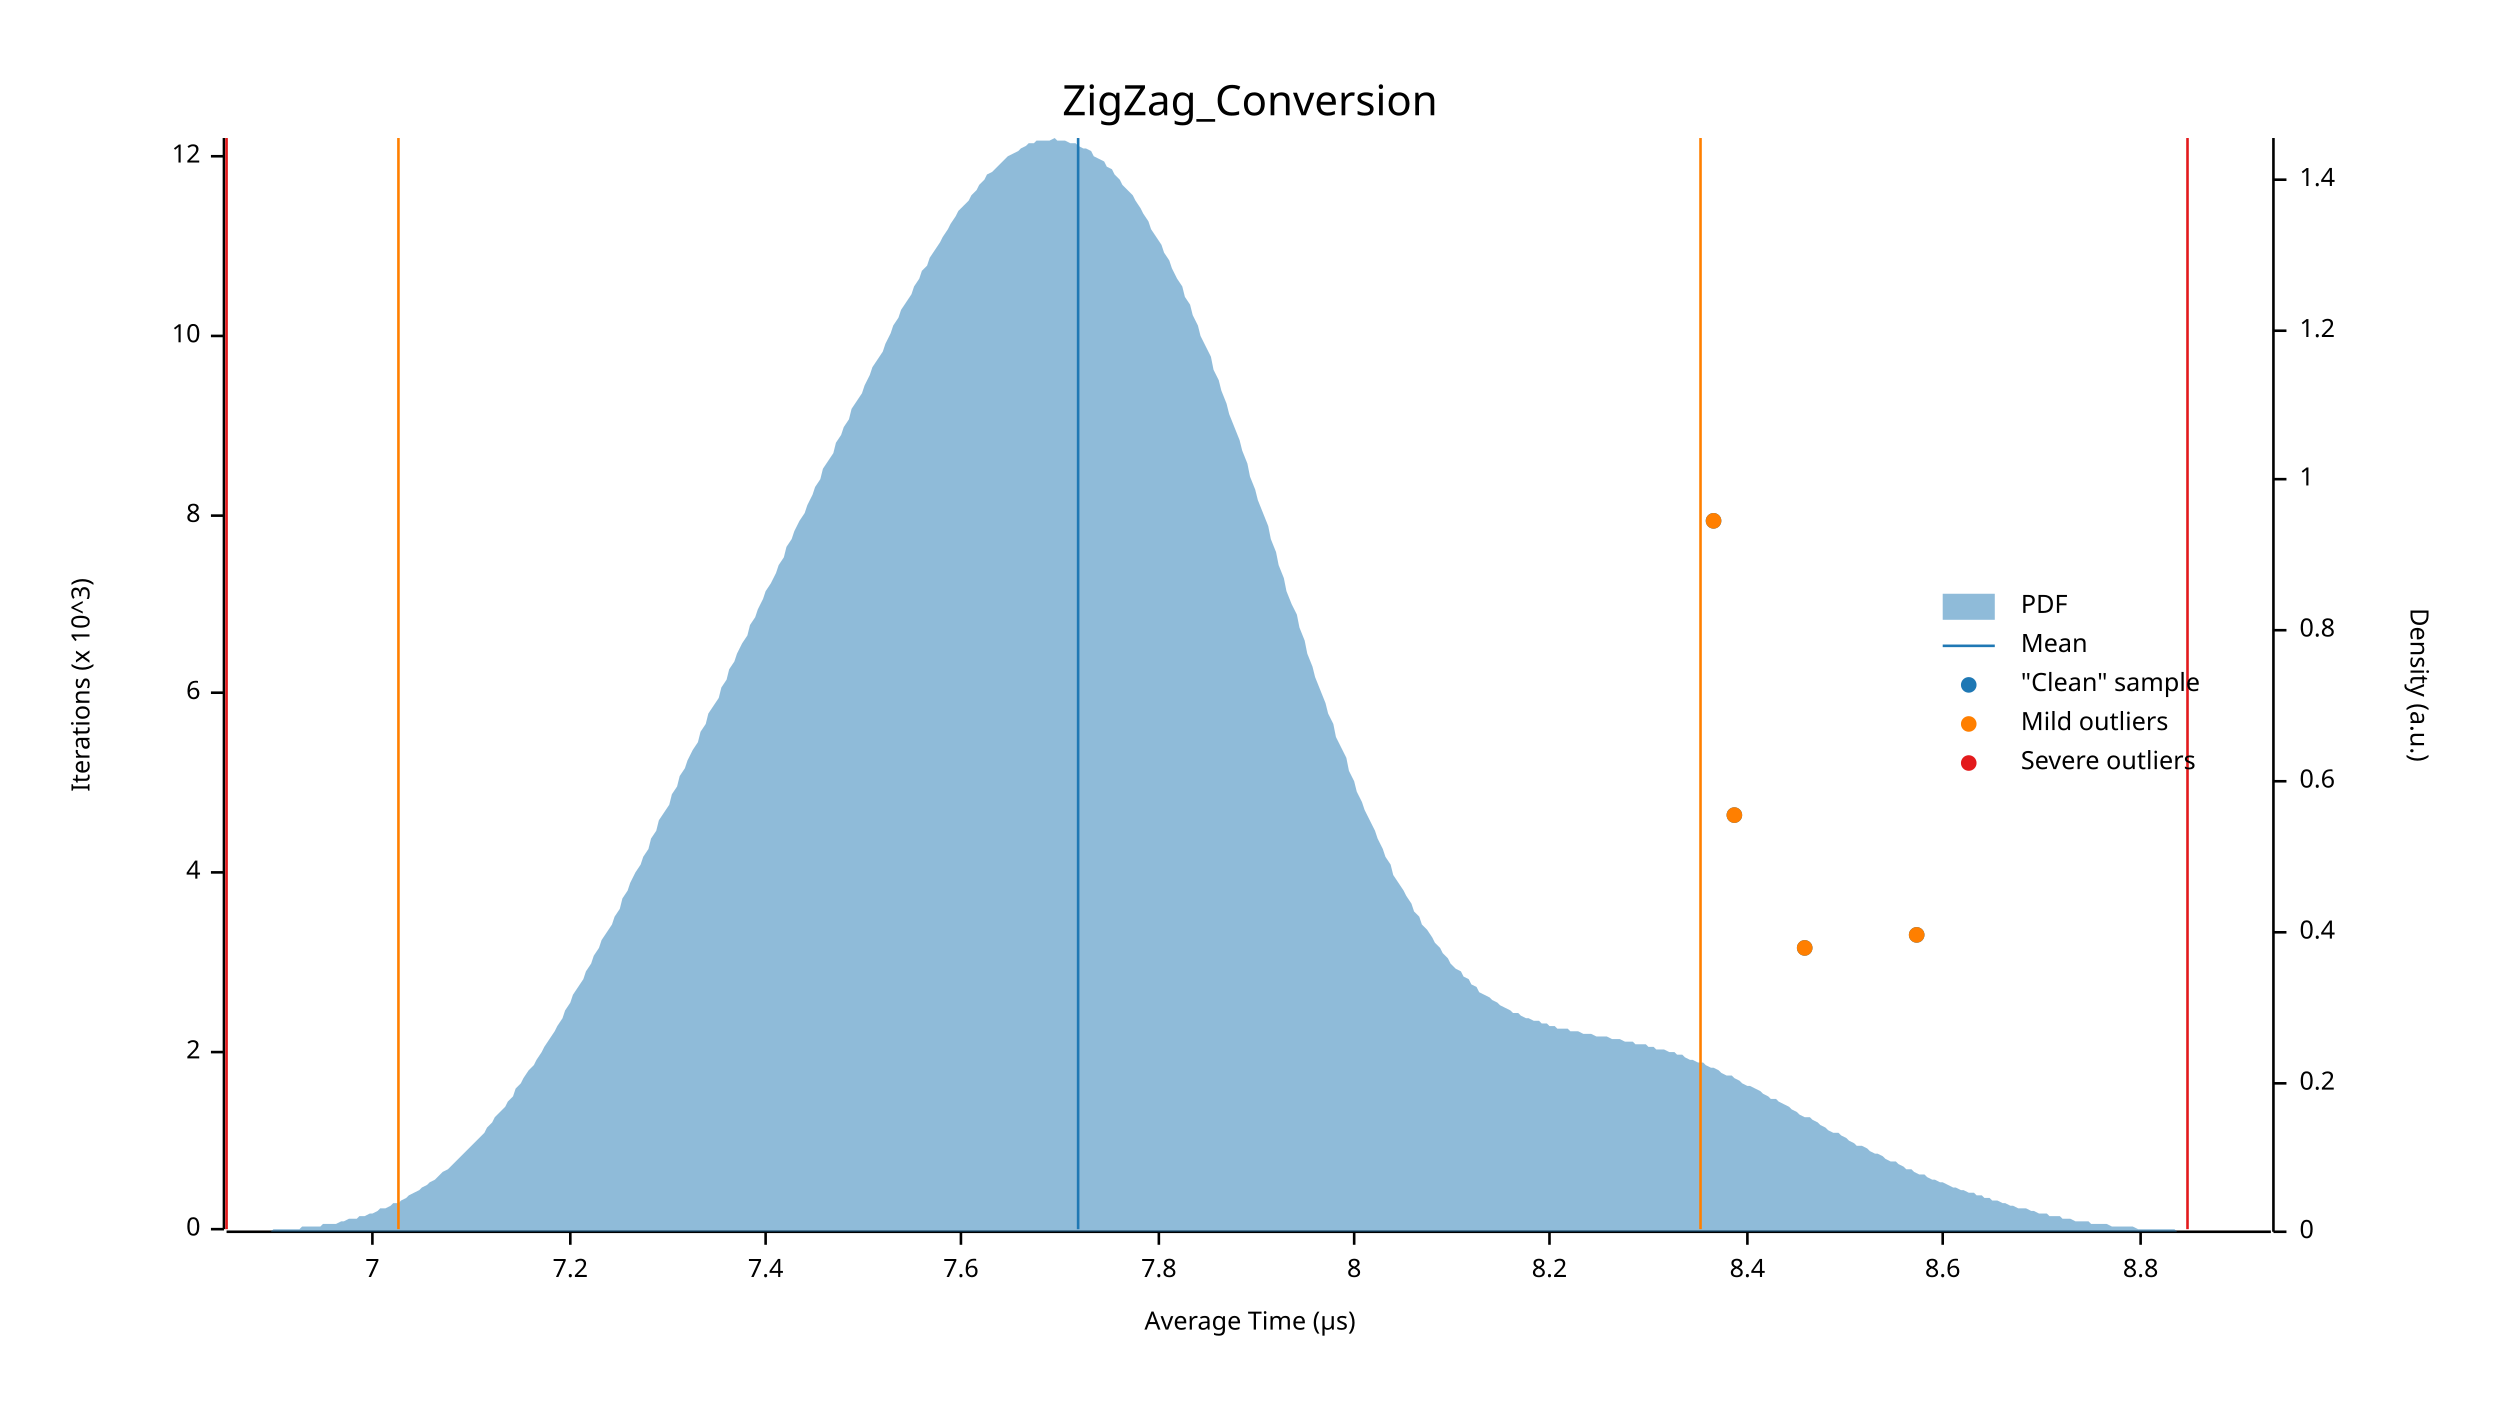
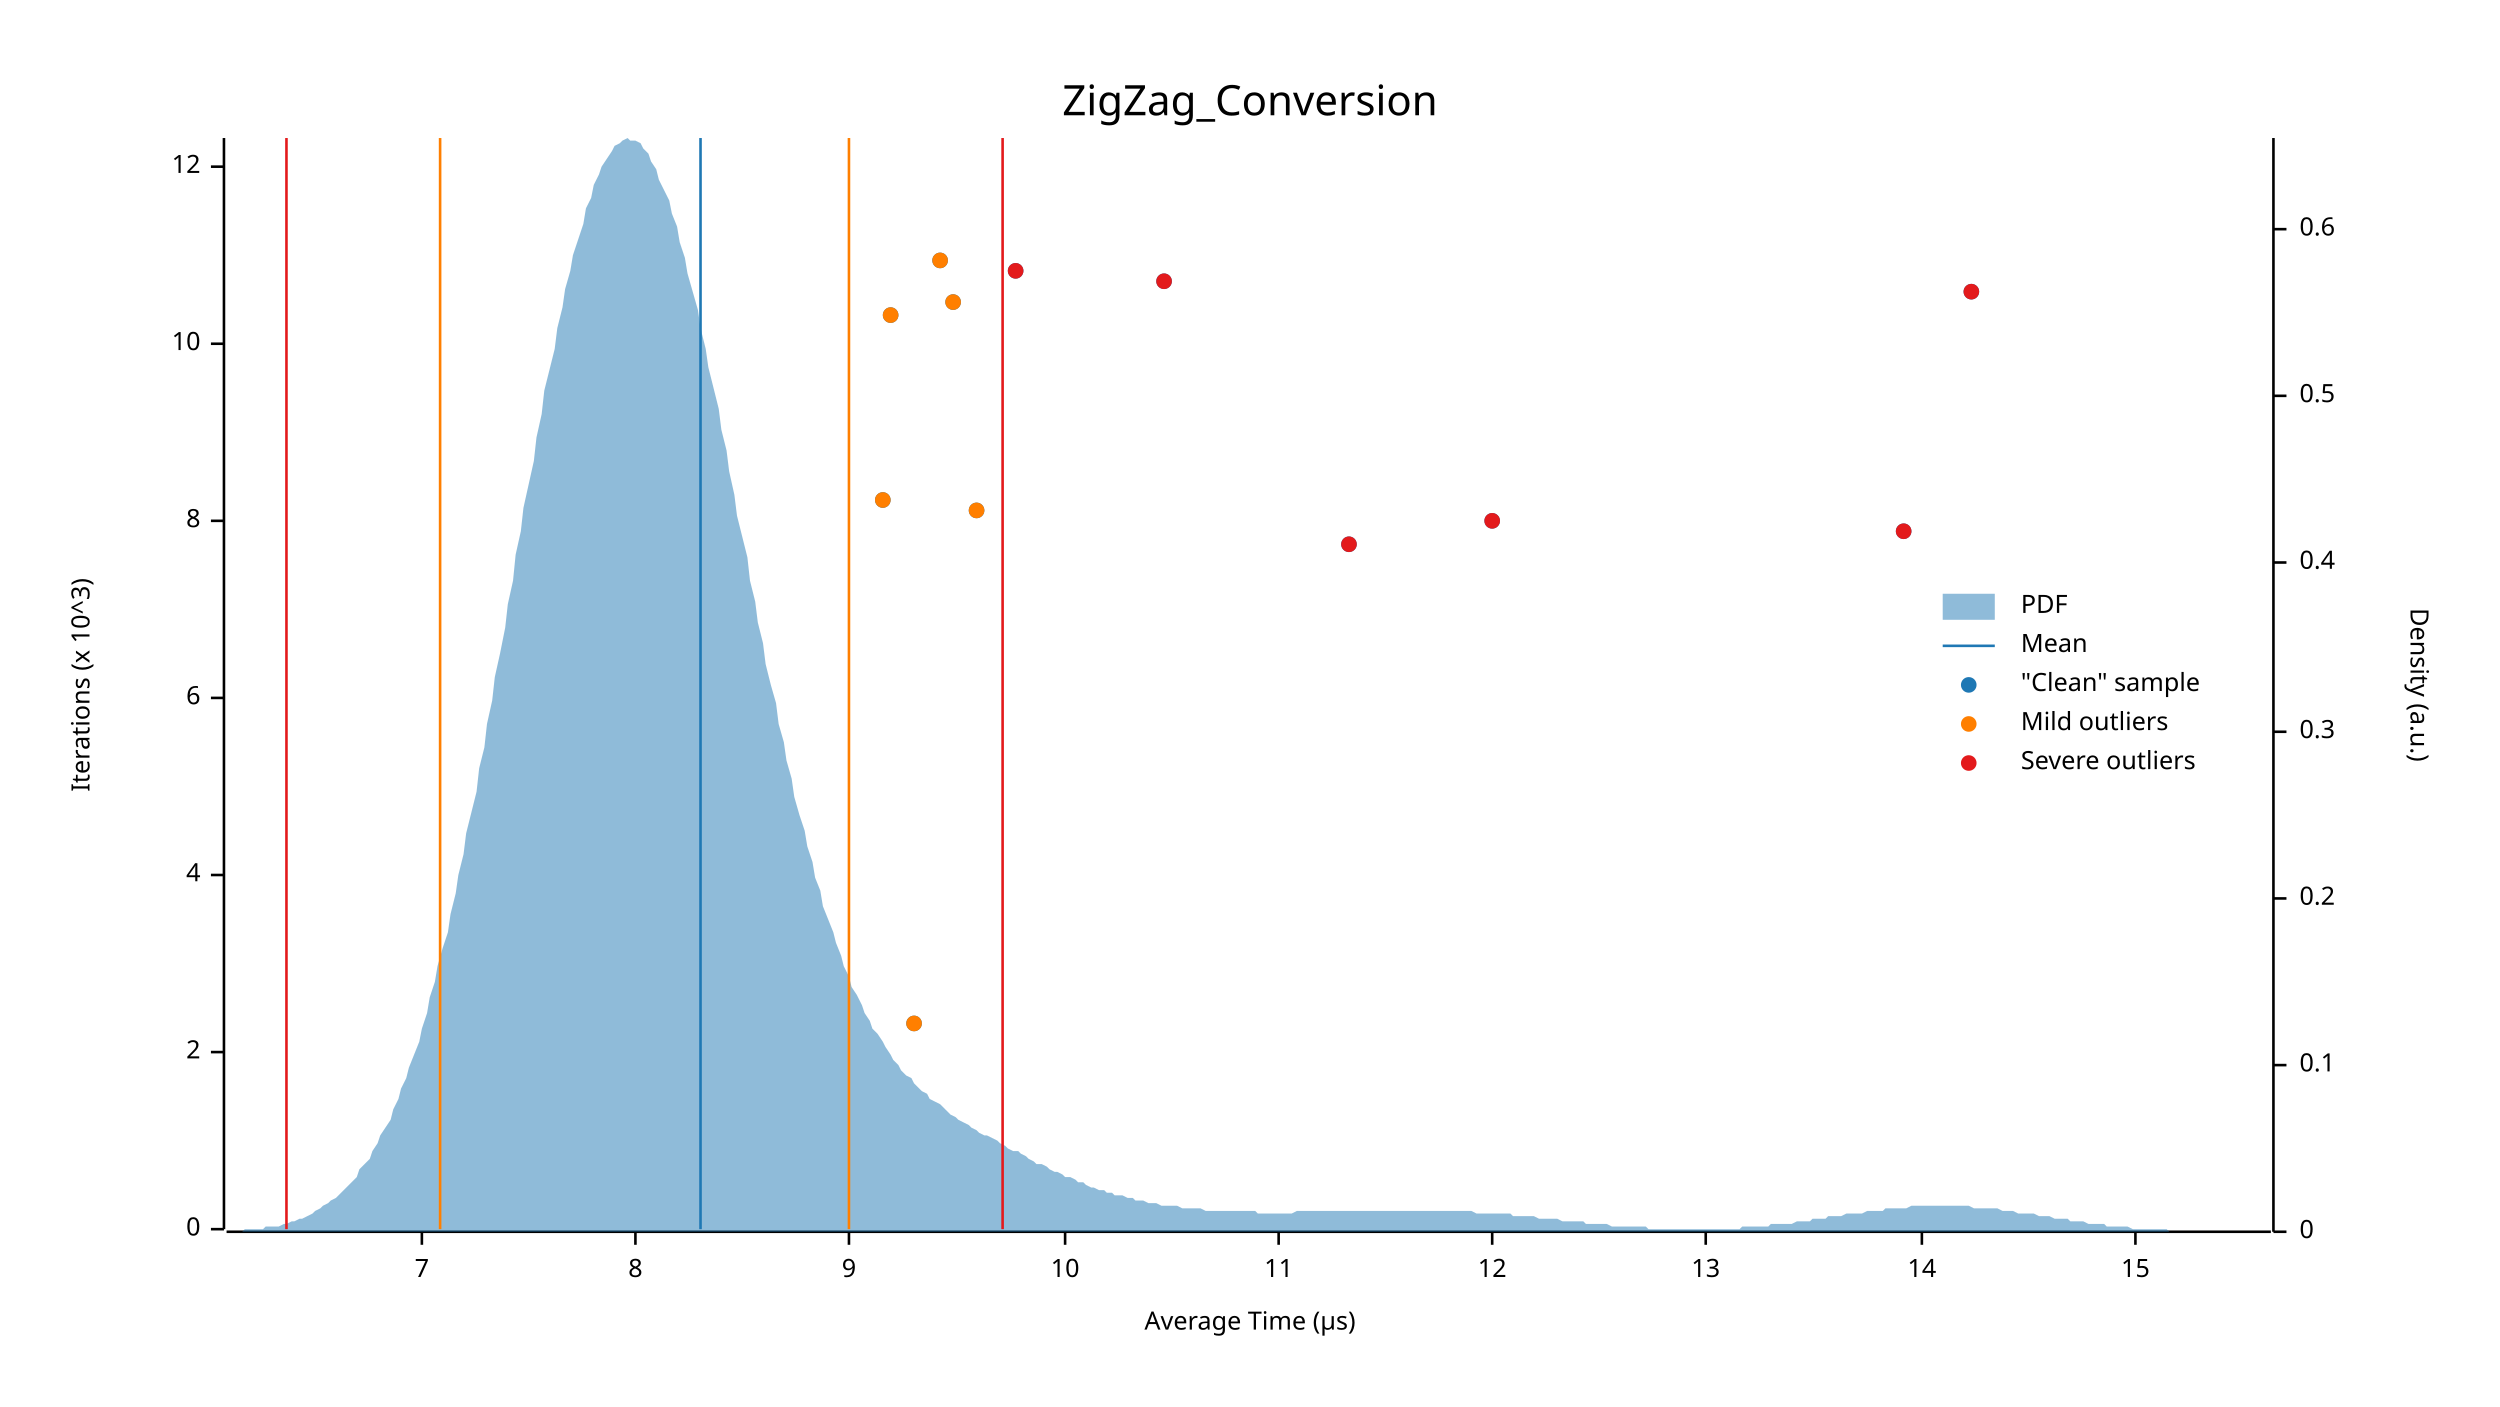
<svg xmlns="http://www.w3.org/2000/svg" width="960" height="540" viewBox="0 0 960 540">
  <text x="480" y="32" dy="0.76em" text-anchor="middle" font-family="sans-serif" font-size="16.129" opacity="1" fill="#000000">
ZigZag_Conversion
</text>
  <text x="27" y="263" dy="0.76em" text-anchor="middle" font-family="sans-serif" font-size="9.677" opacity="1" fill="#000000" transform="rotate(270, 27, 263)">
Iterations (x 10^3)
</text>
  <text x="480" y="513" dy="-0.5ex" text-anchor="middle" font-family="sans-serif" font-size="9.677" opacity="1" fill="#000000">
Average Time (µs)
</text>
  <polyline fill="none" opacity="1" stroke="#000000" stroke-width="1" points="86,53 86,472 " />
  <text x="77" y="472" dy="0.5ex" text-anchor="end" font-family="sans-serif" font-size="9.677" opacity="1" fill="#000000">
0
</text>
  <polyline fill="none" opacity="1" stroke="#000000" stroke-width="1" points="81,472 86,472 " />
  <text x="77" y="404" dy="0.5ex" text-anchor="end" font-family="sans-serif" font-size="9.677" opacity="1" fill="#000000">
2
</text>
  <polyline fill="none" opacity="1" stroke="#000000" stroke-width="1" points="81,404 86,404 " />
-   <text x="77" y="335" dy="0.5ex" text-anchor="end" font-family="sans-serif" font-size="9.677" opacity="1" fill="#000000">
+   <text x="77" y="336" dy="0.5ex" text-anchor="end" font-family="sans-serif" font-size="9.677" opacity="1" fill="#000000">
4
</text>
-   <polyline fill="none" opacity="1" stroke="#000000" stroke-width="1" points="81,335 86,335 " />
-   <text x="77" y="266" dy="0.5ex" text-anchor="end" font-family="sans-serif" font-size="9.677" opacity="1" fill="#000000">
+   <polyline fill="none" opacity="1" stroke="#000000" stroke-width="1" points="81,336 86,336 " />
+   <text x="77" y="268" dy="0.5ex" text-anchor="end" font-family="sans-serif" font-size="9.677" opacity="1" fill="#000000">
6
</text>
-   <polyline fill="none" opacity="1" stroke="#000000" stroke-width="1" points="81,266 86,266 " />
-   <text x="77" y="198" dy="0.5ex" text-anchor="end" font-family="sans-serif" font-size="9.677" opacity="1" fill="#000000">
+   <polyline fill="none" opacity="1" stroke="#000000" stroke-width="1" points="81,268 86,268 " />
+   <text x="77" y="200" dy="0.5ex" text-anchor="end" font-family="sans-serif" font-size="9.677" opacity="1" fill="#000000">
8
</text>
-   <polyline fill="none" opacity="1" stroke="#000000" stroke-width="1" points="81,198 86,198 " />
-   <text x="77" y="129" dy="0.5ex" text-anchor="end" font-family="sans-serif" font-size="9.677" opacity="1" fill="#000000">
+   <polyline fill="none" opacity="1" stroke="#000000" stroke-width="1" points="81,200 86,200 " />
+   <text x="77" y="132" dy="0.5ex" text-anchor="end" font-family="sans-serif" font-size="9.677" opacity="1" fill="#000000">
10
</text>
-   <polyline fill="none" opacity="1" stroke="#000000" stroke-width="1" points="81,129 86,129 " />
-   <text x="77" y="60" dy="0.5ex" text-anchor="end" font-family="sans-serif" font-size="9.677" opacity="1" fill="#000000">
+   <polyline fill="none" opacity="1" stroke="#000000" stroke-width="1" points="81,132 86,132 " />
+   <text x="77" y="64" dy="0.5ex" text-anchor="end" font-family="sans-serif" font-size="9.677" opacity="1" fill="#000000">
12
</text>
-   <polyline fill="none" opacity="1" stroke="#000000" stroke-width="1" points="81,60 86,60 " />
+   <polyline fill="none" opacity="1" stroke="#000000" stroke-width="1" points="81,64 86,64 " />
  <polyline fill="none" opacity="1" stroke="#000000" stroke-width="1" points="87,473 872,473 " />
-   <text x="143" y="483" dy="0.76em" text-anchor="middle" font-family="sans-serif" font-size="9.677" opacity="1" fill="#000000">
+   <text x="162" y="483" dy="0.76em" text-anchor="middle" font-family="sans-serif" font-size="9.677" opacity="1" fill="#000000">
7
</text>
-   <polyline fill="none" opacity="1" stroke="#000000" stroke-width="1" points="143,473 143,478 " />
-   <text x="219" y="483" dy="0.76em" text-anchor="middle" font-family="sans-serif" font-size="9.677" opacity="1" fill="#000000">
- 7.2
- </text>
-   <polyline fill="none" opacity="1" stroke="#000000" stroke-width="1" points="219,473 219,478 " />
-   <text x="294" y="483" dy="0.76em" text-anchor="middle" font-family="sans-serif" font-size="9.677" opacity="1" fill="#000000">
- 7.4
- </text>
-   <polyline fill="none" opacity="1" stroke="#000000" stroke-width="1" points="294,473 294,478 " />
-   <text x="369" y="483" dy="0.76em" text-anchor="middle" font-family="sans-serif" font-size="9.677" opacity="1" fill="#000000">
- 7.6
- </text>
-   <polyline fill="none" opacity="1" stroke="#000000" stroke-width="1" points="369,473 369,478 " />
-   <text x="445" y="483" dy="0.76em" text-anchor="middle" font-family="sans-serif" font-size="9.677" opacity="1" fill="#000000">
- 7.8
- </text>
-   <polyline fill="none" opacity="1" stroke="#000000" stroke-width="1" points="445,473 445,478 " />
-   <text x="520" y="483" dy="0.76em" text-anchor="middle" font-family="sans-serif" font-size="9.677" opacity="1" fill="#000000">
+   <polyline fill="none" opacity="1" stroke="#000000" stroke-width="1" points="162,473 162,478 " />
+   <text x="244" y="483" dy="0.76em" text-anchor="middle" font-family="sans-serif" font-size="9.677" opacity="1" fill="#000000">
8
</text>
-   <polyline fill="none" opacity="1" stroke="#000000" stroke-width="1" points="520,473 520,478 " />
-   <text x="595" y="483" dy="0.76em" text-anchor="middle" font-family="sans-serif" font-size="9.677" opacity="1" fill="#000000">
- 8.2
+   <polyline fill="none" opacity="1" stroke="#000000" stroke-width="1" points="244,473 244,478 " />
+   <text x="326" y="483" dy="0.76em" text-anchor="middle" font-family="sans-serif" font-size="9.677" opacity="1" fill="#000000">
+ 9
</text>
-   <polyline fill="none" opacity="1" stroke="#000000" stroke-width="1" points="595,473 595,478 " />
-   <text x="671" y="483" dy="0.76em" text-anchor="middle" font-family="sans-serif" font-size="9.677" opacity="1" fill="#000000">
- 8.4
+   <polyline fill="none" opacity="1" stroke="#000000" stroke-width="1" points="326,473 326,478 " />
+   <text x="409" y="483" dy="0.76em" text-anchor="middle" font-family="sans-serif" font-size="9.677" opacity="1" fill="#000000">
+ 10
</text>
-   <polyline fill="none" opacity="1" stroke="#000000" stroke-width="1" points="671,473 671,478 " />
-   <text x="746" y="483" dy="0.76em" text-anchor="middle" font-family="sans-serif" font-size="9.677" opacity="1" fill="#000000">
- 8.6
+   <polyline fill="none" opacity="1" stroke="#000000" stroke-width="1" points="409,473 409,478 " />
+   <text x="491" y="483" dy="0.76em" text-anchor="middle" font-family="sans-serif" font-size="9.677" opacity="1" fill="#000000">
+ 11
</text>
-   <polyline fill="none" opacity="1" stroke="#000000" stroke-width="1" points="746,473 746,478 " />
-   <text x="822" y="483" dy="0.76em" text-anchor="middle" font-family="sans-serif" font-size="9.677" opacity="1" fill="#000000">
- 8.8
+   <polyline fill="none" opacity="1" stroke="#000000" stroke-width="1" points="491,473 491,478 " />
+   <text x="573" y="483" dy="0.76em" text-anchor="middle" font-family="sans-serif" font-size="9.677" opacity="1" fill="#000000">
+ 12
</text>
-   <polyline fill="none" opacity="1" stroke="#000000" stroke-width="1" points="822,473 822,478 " />
+   <polyline fill="none" opacity="1" stroke="#000000" stroke-width="1" points="573,473 573,478 " />
+   <text x="655" y="483" dy="0.76em" text-anchor="middle" font-family="sans-serif" font-size="9.677" opacity="1" fill="#000000">
+ 13
+ </text>
+   <polyline fill="none" opacity="1" stroke="#000000" stroke-width="1" points="655,473 655,478 " />
+   <text x="738" y="483" dy="0.76em" text-anchor="middle" font-family="sans-serif" font-size="9.677" opacity="1" fill="#000000">
+ 14
+ </text>
+   <polyline fill="none" opacity="1" stroke="#000000" stroke-width="1" points="738,473 738,478 " />
+   <text x="820" y="483" dy="0.76em" text-anchor="middle" font-family="sans-serif" font-size="9.677" opacity="1" fill="#000000">
+ 15
+ </text>
+   <polyline fill="none" opacity="1" stroke="#000000" stroke-width="1" points="820,473 820,478 " />
  <text x="933" y="263" dy="0.76em" text-anchor="middle" font-family="sans-serif" font-size="9.677" opacity="1" fill="#000000" transform="rotate(90, 933, 263)">
Density (a.u.)
</text>
  <polyline fill="none" opacity="1" stroke="#000000" stroke-width="1" points="873,53 873,473 " />
  <text x="883" y="473" dy="0.5ex" text-anchor="start" font-family="sans-serif" font-size="9.677" opacity="1" fill="#000000">
0
</text>
  <polyline fill="none" opacity="1" stroke="#000000" stroke-width="1" points="873,473 878,473 " />
-   <text x="883" y="416" dy="0.5ex" text-anchor="start" font-family="sans-serif" font-size="9.677" opacity="1" fill="#000000">
+   <text x="883" y="409" dy="0.5ex" text-anchor="start" font-family="sans-serif" font-size="9.677" opacity="1" fill="#000000">
+ 0.1
+ </text>
+   <polyline fill="none" opacity="1" stroke="#000000" stroke-width="1" points="873,409 878,409 " />
+   <text x="883" y="345" dy="0.5ex" text-anchor="start" font-family="sans-serif" font-size="9.677" opacity="1" fill="#000000">
0.2
</text>
-   <polyline fill="none" opacity="1" stroke="#000000" stroke-width="1" points="873,416 878,416 " />
-   <text x="883" y="358" dy="0.5ex" text-anchor="start" font-family="sans-serif" font-size="9.677" opacity="1" fill="#000000">
+   <polyline fill="none" opacity="1" stroke="#000000" stroke-width="1" points="873,345 878,345 " />
+   <text x="883" y="281" dy="0.5ex" text-anchor="start" font-family="sans-serif" font-size="9.677" opacity="1" fill="#000000">
+ 0.3
+ </text>
+   <polyline fill="none" opacity="1" stroke="#000000" stroke-width="1" points="873,281 878,281 " />
+   <text x="883" y="216" dy="0.5ex" text-anchor="start" font-family="sans-serif" font-size="9.677" opacity="1" fill="#000000">
0.4
</text>
-   <polyline fill="none" opacity="1" stroke="#000000" stroke-width="1" points="873,358 878,358 " />
-   <text x="883" y="300" dy="0.5ex" text-anchor="start" font-family="sans-serif" font-size="9.677" opacity="1" fill="#000000">
+   <polyline fill="none" opacity="1" stroke="#000000" stroke-width="1" points="873,216 878,216 " />
+   <text x="883" y="152" dy="0.5ex" text-anchor="start" font-family="sans-serif" font-size="9.677" opacity="1" fill="#000000">
+ 0.5
+ </text>
+   <polyline fill="none" opacity="1" stroke="#000000" stroke-width="1" points="873,152 878,152 " />
+   <text x="883" y="88" dy="0.5ex" text-anchor="start" font-family="sans-serif" font-size="9.677" opacity="1" fill="#000000">
0.6
</text>
-   <polyline fill="none" opacity="1" stroke="#000000" stroke-width="1" points="873,300 878,300 " />
-   <text x="883" y="242" dy="0.5ex" text-anchor="start" font-family="sans-serif" font-size="9.677" opacity="1" fill="#000000">
- 0.8
- </text>
-   <polyline fill="none" opacity="1" stroke="#000000" stroke-width="1" points="873,242 878,242 " />
-   <text x="883" y="184" dy="0.5ex" text-anchor="start" font-family="sans-serif" font-size="9.677" opacity="1" fill="#000000">
- 1
- </text>
-   <polyline fill="none" opacity="1" stroke="#000000" stroke-width="1" points="873,184 878,184 " />
-   <text x="883" y="127" dy="0.5ex" text-anchor="start" font-family="sans-serif" font-size="9.677" opacity="1" fill="#000000">
- 1.2
- </text>
-   <polyline fill="none" opacity="1" stroke="#000000" stroke-width="1" points="873,127 878,127 " />
-   <text x="883" y="69" dy="0.5ex" text-anchor="start" font-family="sans-serif" font-size="9.677" opacity="1" fill="#000000">
- 1.4
- </text>
-   <polyline fill="none" opacity="1" stroke="#000000" stroke-width="1" points="873,69 878,69 " />
-   <polygon opacity="0.5" fill="#1F78B4" points="87,473 88,473 90,473 91,473 93,473 94,473 96,473 98,473 99,473 101,473 102,473 104,473 105,472 107,472 109,472 110,472 112,472 113,472 115,472 116,471 118,471 120,471 121,471 123,471 124,470 126,470 127,470 129,470 131,469 132,469 134,468 135,468 137,468 138,467 140,467 142,466 143,466 145,465 146,464 148,464 150,463 151,462 153,462 154,461 156,460 157,459 159,458 161,457 162,456 164,455 165,454 167,453 168,452 170,450 172,449 173,448 175,446 176,445 178,443 179,442 181,440 183,438 184,437 186,435 187,433 189,431 190,429 192,427 194,425 195,423 197,421 198,418 200,416 201,414 203,411 205,409 206,407 208,404 209,402 211,399 213,396 214,394 216,391 217,388 219,385 220,382 222,379 224,376 225,373 227,370 228,367 230,364 231,361 233,358 235,355 236,352 238,349 239,345 241,342 242,339 244,335 246,332 247,329 249,326 250,322 252,319 253,315 255,312 257,309 258,305 260,302 261,298 263,295 264,292 266,288 268,285 269,281 271,278 272,274 274,271 276,268 277,264 279,261 280,257 282,254 283,251 285,247 287,244 288,240 290,237 291,234 293,230 294,227 296,224 298,220 299,217 301,214 302,210 304,207 305,204 307,200 309,197 310,194 312,190 313,187 315,184 316,180 318,177 320,174 321,170 323,167 324,164 326,161 327,157 329,154 331,151 332,148 334,144 335,141 337,138 339,135 340,132 342,128 343,125 345,122 346,119 348,116 350,113 351,110 353,107 354,104 356,102 357,99 359,96 361,93 362,91 364,88 365,86 367,83 368,81 370,79 372,77 373,75 375,73 376,71 378,69 379,67 381,66 383,64 384,63 386,61 387,60 389,59 391,58 392,57 394,56 395,55 397,55 398,54 400,54 402,54 403,54 405,53 406,54 408,54 409,54 411,55 413,55 414,56 416,57 417,57 419,58 420,60 422,61 424,62 425,64 427,65 428,67 430,69 431,71 433,73 435,75 436,77 438,80 439,82 441,85 442,88 444,91 446,94 447,97 449,100 450,103 452,107 454,110 455,114 457,117 458,121 460,125 461,129 463,133 465,137 466,142 468,146 469,150 471,155 472,159 474,164 476,169 477,173 479,178 480,183 482,188 483,192 485,197 487,202 488,207 490,212 491,217 493,222 494,227 496,232 498,236 499,241 501,246 502,251 504,256 505,260 507,265 509,270 510,274 512,278 513,283 515,287 517,291 518,296 520,300 521,304 523,308 524,311 526,315 528,319 529,322 531,326 532,329 534,332 535,336 537,339 539,342 540,344 542,347 543,350 545,352 546,355 548,357 550,360 551,362 553,364 554,366 556,368 557,370 559,372 561,373 562,375 564,376 565,378 567,379 568,381 570,382 572,383 573,384 575,385 576,386 578,387 580,388 581,389 583,389 584,390 586,391 587,391 589,392 591,392 592,393 594,393 595,394 597,394 598,395 600,395 602,395 603,396 605,396 606,396 608,397 609,397 611,397 613,398 614,398 616,398 617,398 619,399 620,399 622,399 624,400 625,400 627,400 628,401 630,401 632,401 633,402 635,402 636,403 638,403 639,403 641,404 643,404 644,405 646,405 647,406 649,407 650,407 652,408 654,408 655,409 657,410 658,410 660,411 661,412 663,413 665,413 666,414 668,415 669,416 671,417 672,417 674,418 676,419 677,420 679,421 680,422 682,422 683,423 685,424 687,425 688,426 690,427 691,428 693,429 695,429 696,430 698,431 699,432 701,433 702,434 704,435 706,435 707,436 709,437 710,438 712,439 713,440 715,440 717,441 718,442 720,443 721,443 723,444 724,445 726,446 728,446 729,447 731,448 732,449 734,449 735,450 737,451 739,451 740,452 742,453 743,453 745,454 746,454 748,455 750,456 751,456 753,457 754,457 756,458 758,458 759,459 761,459 762,460 764,460 765,461 767,461 769,462 770,462 772,463 773,463 775,464 776,464 778,464 780,465 781,465 783,466 784,466 786,466 787,467 789,467 791,467 792,468 794,468 795,468 797,469 798,469 800,469 802,469 803,470 805,470 806,470 808,470 809,470 811,471 813,471 814,471 816,471 817,471 819,471 821,472 822,472 824,472 825,472 827,472 828,472 830,472 832,472 833,472 835,472 836,473 838,473 839,473 841,473 843,473 844,473 846,473 847,473 849,473 850,473 852,473 854,473 855,473 857,473 858,473 860,473 861,473 863,473 865,473 866,473 868,473 869,473 871,473 873,473 873,473 87,473 " />
-   <polyline fill="none" opacity="1" stroke="#1F78B4" stroke-width="1" points="414,472 414,53 " />
-   <polyline fill="none" opacity="1" stroke="#FF7F00" stroke-width="1" points="153,472 153,53 " />
-   <polyline fill="none" opacity="1" stroke="#FF7F00" stroke-width="1" points="653,472 653,53 " />
-   <polyline fill="none" opacity="1" stroke="#E31A1C" stroke-width="1" points="87,472 87,53 " />
-   <polyline fill="none" opacity="1" stroke="#E31A1C" stroke-width="1" points="840,472 840,53 " />
-   <circle cx="693" cy="364" r="3" opacity="1" fill="#1F78B4" stroke="none" stroke-width="1" />
-   <circle cx="736" cy="359" r="3" opacity="1" fill="#1F78B4" stroke="none" stroke-width="1" />
-   <circle cx="666" cy="313" r="3" opacity="1" fill="#1F78B4" stroke="none" stroke-width="1" />
-   <circle cx="658" cy="200" r="3" opacity="1" fill="#1F78B4" stroke="none" stroke-width="1" />
-   <circle cx="693" cy="364" r="3" opacity="1" fill="#FF7F00" stroke="none" stroke-width="1" />
-   <circle cx="736" cy="359" r="3" opacity="1" fill="#FF7F00" stroke="none" stroke-width="1" />
-   <circle cx="666" cy="313" r="3" opacity="1" fill="#FF7F00" stroke="none" stroke-width="1" />
-   <circle cx="658" cy="200" r="3" opacity="1" fill="#FF7F00" stroke="none" stroke-width="1" />
+   <polyline fill="none" opacity="1" stroke="#000000" stroke-width="1" points="873,88 878,88 " />
+   <polygon opacity="0.5" fill="#1F78B4" points="87,473 88,473 90,473 91,473 93,473 94,472 96,472 98,472 99,472 101,472 102,471 104,471 105,471 107,471 109,470 110,470 112,469 113,469 115,468 116,468 118,467 120,466 121,465 123,464 124,463 126,462 127,461 129,460 131,458 132,457 134,455 135,454 137,452 138,449 140,447 142,445 143,442 145,439 146,436 148,433 150,430 151,426 153,422 154,418 156,414 157,410 159,405 161,400 162,395 164,389 165,383 167,377 168,371 170,364 172,358 173,351 175,343 176,336 178,328 179,320 181,312 183,304 184,295 186,287 187,278 189,269 190,260 192,251 194,241 195,232 197,223 198,213 200,204 201,195 203,186 205,177 206,168 208,159 209,150 211,142 213,134 214,126 216,118 217,111 219,104 220,98 222,92 224,86 225,80 227,76 228,71 230,67 231,64 233,61 235,58 236,56 238,55 239,54 241,53 242,54 244,54 246,55 247,57 249,59 250,62 252,65 253,69 255,73 257,77 258,82 260,87 261,93 263,99 264,105 266,112 268,119 269,126 271,134 272,141 274,149 276,157 277,165 279,173 280,181 282,190 283,198 285,206 287,214 288,223 290,231 291,239 293,247 294,255 296,263 298,270 299,278 301,285 302,292 304,299 305,306 307,313 309,319 310,325 312,331 313,337 315,342 316,348 318,353 320,358 321,362 323,367 324,371 326,375 327,379 329,382 331,386 332,389 334,392 335,395 337,397 339,400 340,402 342,405 343,407 345,409 346,411 348,413 350,414 351,416 353,418 354,419 356,420 357,422 359,423 361,424 362,425 364,427 365,428 367,429 368,430 370,431 372,432 373,433 375,434 376,435 378,436 379,436 381,437 383,438 384,439 386,440 387,441 389,442 391,442 392,443 394,444 395,445 397,446 398,447 400,447 402,448 403,449 405,450 406,450 408,451 409,452 411,452 413,453 414,454 416,454 417,455 419,456 420,456 422,457 424,457 425,458 427,458 428,459 430,459 431,459 433,460 435,460 436,461 438,461 439,461 441,462 442,462 444,462 446,463 447,463 449,463 450,463 452,463 454,464 455,464 457,464 458,464 460,464 461,464 463,465 465,465 466,465 468,465 469,465 471,465 472,465 474,465 476,465 477,465 479,465 480,465 482,465 483,466 485,466 487,466 488,466 490,466 491,466 493,466 494,466 496,466 498,465 499,465 501,465 502,465 504,465 505,465 507,465 509,465 510,465 512,465 513,465 515,465 517,465 518,465 520,465 521,465 523,465 524,465 526,465 528,465 529,465 531,465 532,465 534,465 535,465 537,465 539,465 540,465 542,465 543,465 545,465 546,465 548,465 550,465 551,465 553,465 554,465 556,465 557,465 559,465 561,465 562,465 564,465 565,465 567,466 568,466 570,466 572,466 573,466 575,466 576,466 578,466 580,466 581,467 583,467 584,467 586,467 587,467 589,467 591,468 592,468 594,468 595,468 597,468 598,468 600,469 602,469 603,469 605,469 606,469 608,469 609,470 611,470 613,470 614,470 616,470 617,470 619,471 620,471 622,471 624,471 625,471 627,471 628,471 630,471 632,471 633,472 635,472 636,472 638,472 639,472 641,472 643,472 644,472 646,472 647,472 649,472 650,472 652,472 654,472 655,472 657,472 658,472 660,472 661,472 663,472 665,472 666,472 668,472 669,471 671,471 672,471 674,471 676,471 677,471 679,471 680,470 682,470 683,470 685,470 687,470 688,470 690,469 691,469 693,469 695,469 696,468 698,468 699,468 701,468 702,467 704,467 706,467 707,467 709,466 710,466 712,466 713,466 715,466 717,465 718,465 720,465 721,465 723,465 724,464 726,464 728,464 729,464 731,464 732,464 734,463 735,463 737,463 739,463 740,463 742,463 743,463 745,463 746,463 748,463 750,463 751,463 753,463 754,463 756,463 758,464 759,464 761,464 762,464 764,464 765,464 767,464 769,465 770,465 772,465 773,465 775,466 776,466 778,466 780,466 781,466 783,467 784,467 786,467 787,467 789,468 791,468 792,468 794,468 795,469 797,469 798,469 800,469 802,470 803,470 805,470 806,470 808,470 809,471 811,471 813,471 814,471 816,471 817,471 819,472 821,472 822,472 824,472 825,472 827,472 828,472 830,472 832,472 833,473 835,473 836,473 838,473 839,473 841,473 843,473 844,473 846,473 847,473 849,473 850,473 852,473 854,473 855,473 857,473 858,473 860,473 861,473 863,473 865,473 866,473 868,473 869,473 871,473 873,473 873,473 87,473 " />
+   <polyline fill="none" opacity="1" stroke="#1F78B4" stroke-width="1" points="269,472 269,53 " />
+   <polyline fill="none" opacity="1" stroke="#FF7F00" stroke-width="1" points="169,472 169,53 " />
+   <polyline fill="none" opacity="1" stroke="#FF7F00" stroke-width="1" points="326,472 326,53 " />
+   <polyline fill="none" opacity="1" stroke="#E31A1C" stroke-width="1" points="110,472 110,53 " />
+   <polyline fill="none" opacity="1" stroke="#E31A1C" stroke-width="1" points="385,472 385,53 " />
+   <circle cx="351" cy="393" r="3" opacity="1" fill="#1F78B4" stroke="none" stroke-width="1" />
+   <circle cx="518" cy="209" r="3" opacity="1" fill="#1F78B4" stroke="none" stroke-width="1" />
+   <circle cx="731" cy="204" r="3" opacity="1" fill="#1F78B4" stroke="none" stroke-width="1" />
+   <circle cx="573" cy="200" r="3" opacity="1" fill="#1F78B4" stroke="none" stroke-width="1" />
+   <circle cx="375" cy="196" r="3" opacity="1" fill="#1F78B4" stroke="none" stroke-width="1" />
+   <circle cx="339" cy="192" r="3" opacity="1" fill="#1F78B4" stroke="none" stroke-width="1" />
+   <circle cx="342" cy="121" r="3" opacity="1" fill="#1F78B4" stroke="none" stroke-width="1" />
+   <circle cx="366" cy="116" r="3" opacity="1" fill="#1F78B4" stroke="none" stroke-width="1" />
+   <circle cx="757" cy="112" r="3" opacity="1" fill="#1F78B4" stroke="none" stroke-width="1" />
+   <circle cx="447" cy="108" r="3" opacity="1" fill="#1F78B4" stroke="none" stroke-width="1" />
+   <circle cx="390" cy="104" r="3" opacity="1" fill="#1F78B4" stroke="none" stroke-width="1" />
+   <circle cx="361" cy="100" r="3" opacity="1" fill="#1F78B4" stroke="none" stroke-width="1" />
+   <circle cx="351" cy="393" r="3" opacity="1" fill="#FF7F00" stroke="none" stroke-width="1" />
+   <circle cx="375" cy="196" r="3" opacity="1" fill="#FF7F00" stroke="none" stroke-width="1" />
+   <circle cx="339" cy="192" r="3" opacity="1" fill="#FF7F00" stroke="none" stroke-width="1" />
+   <circle cx="342" cy="121" r="3" opacity="1" fill="#FF7F00" stroke="none" stroke-width="1" />
+   <circle cx="366" cy="116" r="3" opacity="1" fill="#FF7F00" stroke="none" stroke-width="1" />
+   <circle cx="361" cy="100" r="3" opacity="1" fill="#FF7F00" stroke="none" stroke-width="1" />
+   <circle cx="518" cy="209" r="3" opacity="1" fill="#E31A1C" stroke="none" stroke-width="1" />
+   <circle cx="731" cy="204" r="3" opacity="1" fill="#E31A1C" stroke="none" stroke-width="1" />
+   <circle cx="573" cy="200" r="3" opacity="1" fill="#E31A1C" stroke="none" stroke-width="1" />
+   <circle cx="757" cy="112" r="3" opacity="1" fill="#E31A1C" stroke="none" stroke-width="1" />
+   <circle cx="447" cy="108" r="3" opacity="1" fill="#E31A1C" stroke="none" stroke-width="1" />
+   <circle cx="390" cy="104" r="3" opacity="1" fill="#E31A1C" stroke="none" stroke-width="1" />
  <text x="776" y="228" dy="0.76em" text-anchor="start" font-family="sans-serif" font-size="9.677" opacity="1" fill="#000000">
PDF
</text>
  <text x="776" y="243" dy="0.76em" text-anchor="start" font-family="sans-serif" font-size="9.677" opacity="1" fill="#000000">
Mean
</text>
  <text x="776" y="258" dy="0.76em" text-anchor="start" font-family="sans-serif" font-size="9.677" opacity="1" fill="#000000">
"Clean" sample
</text>
  <text x="776" y="273" dy="0.76em" text-anchor="start" font-family="sans-serif" font-size="9.677" opacity="1" fill="#000000">
Mild outliers
</text>
  <text x="776" y="288" dy="0.76em" text-anchor="start" font-family="sans-serif" font-size="9.677" opacity="1" fill="#000000">
Severe outliers
</text>
  <rect x="746" y="228" width="20" height="10" opacity="0.5" fill="#1F78B4" stroke="none" />
  <polyline fill="none" opacity="1" stroke="#1F78B4" stroke-width="1" points="746,248 766,248 " />
  <circle cx="756" cy="263" r="3" opacity="1" fill="#1F78B4" stroke="none" stroke-width="1" />
  <circle cx="756" cy="278" r="3" opacity="1" fill="#FF7F00" stroke="none" stroke-width="1" />
  <circle cx="756" cy="293" r="3" opacity="1" fill="#E31A1C" stroke="none" stroke-width="1" />
</svg>
